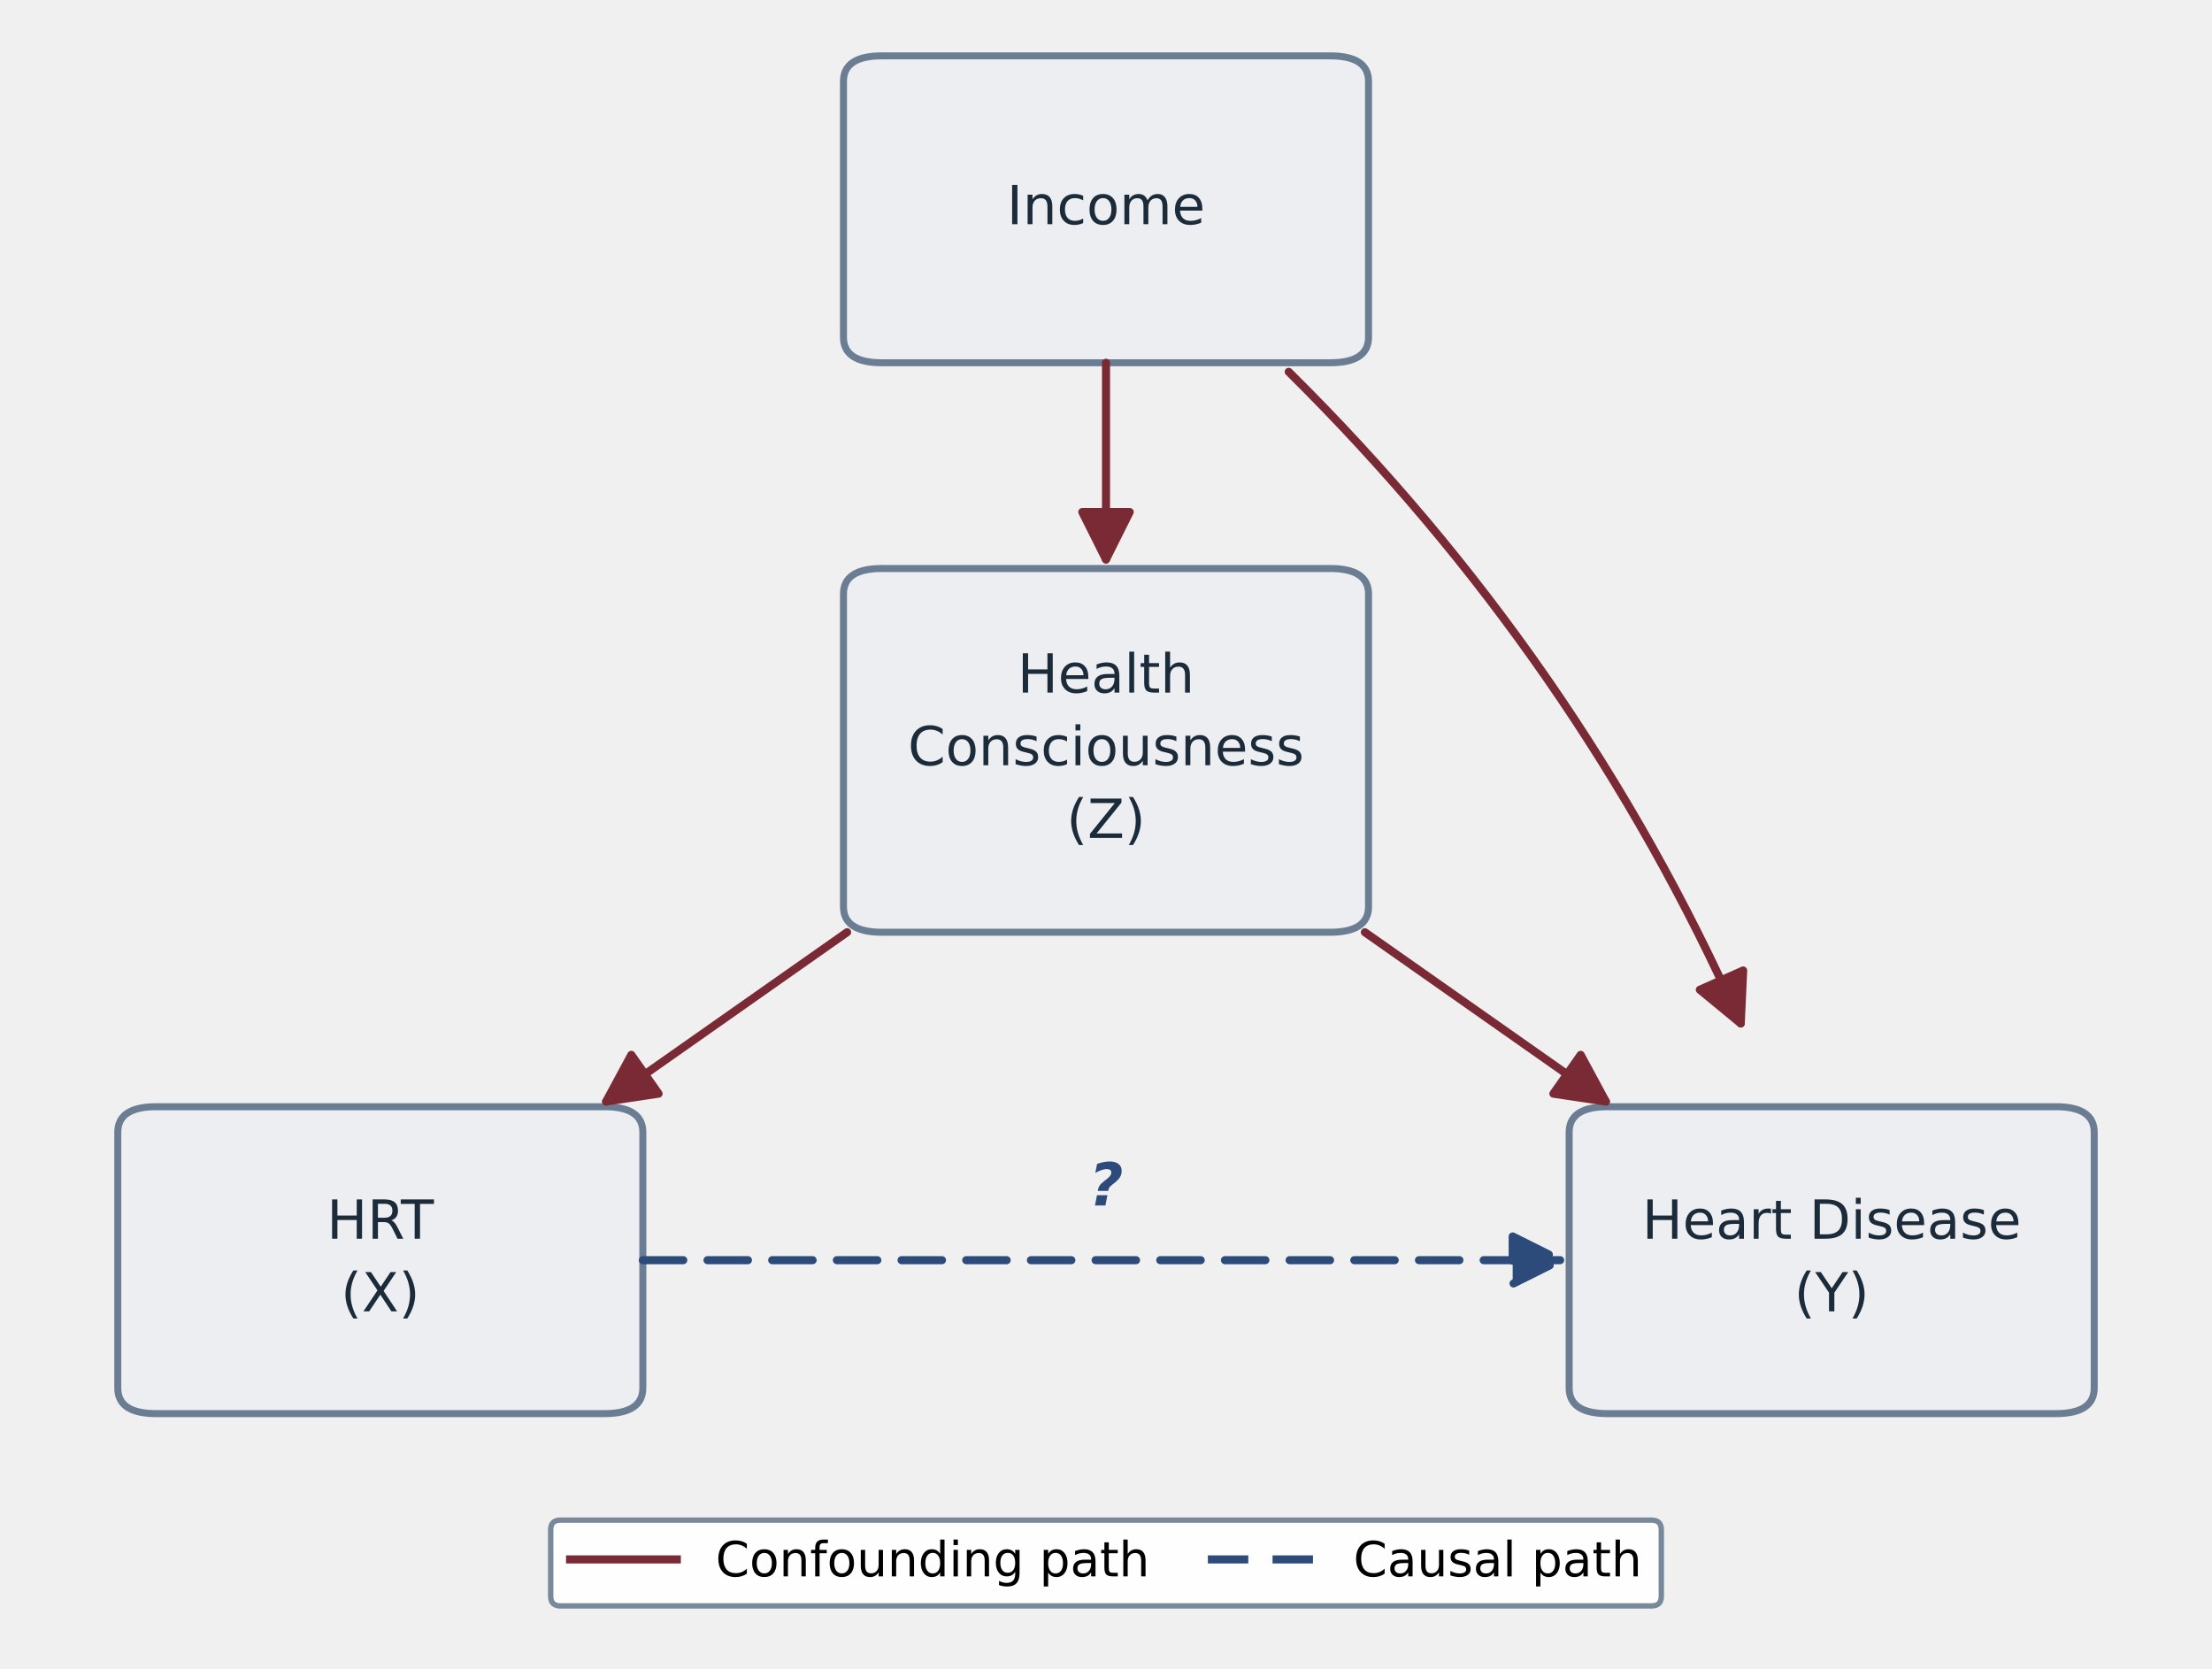
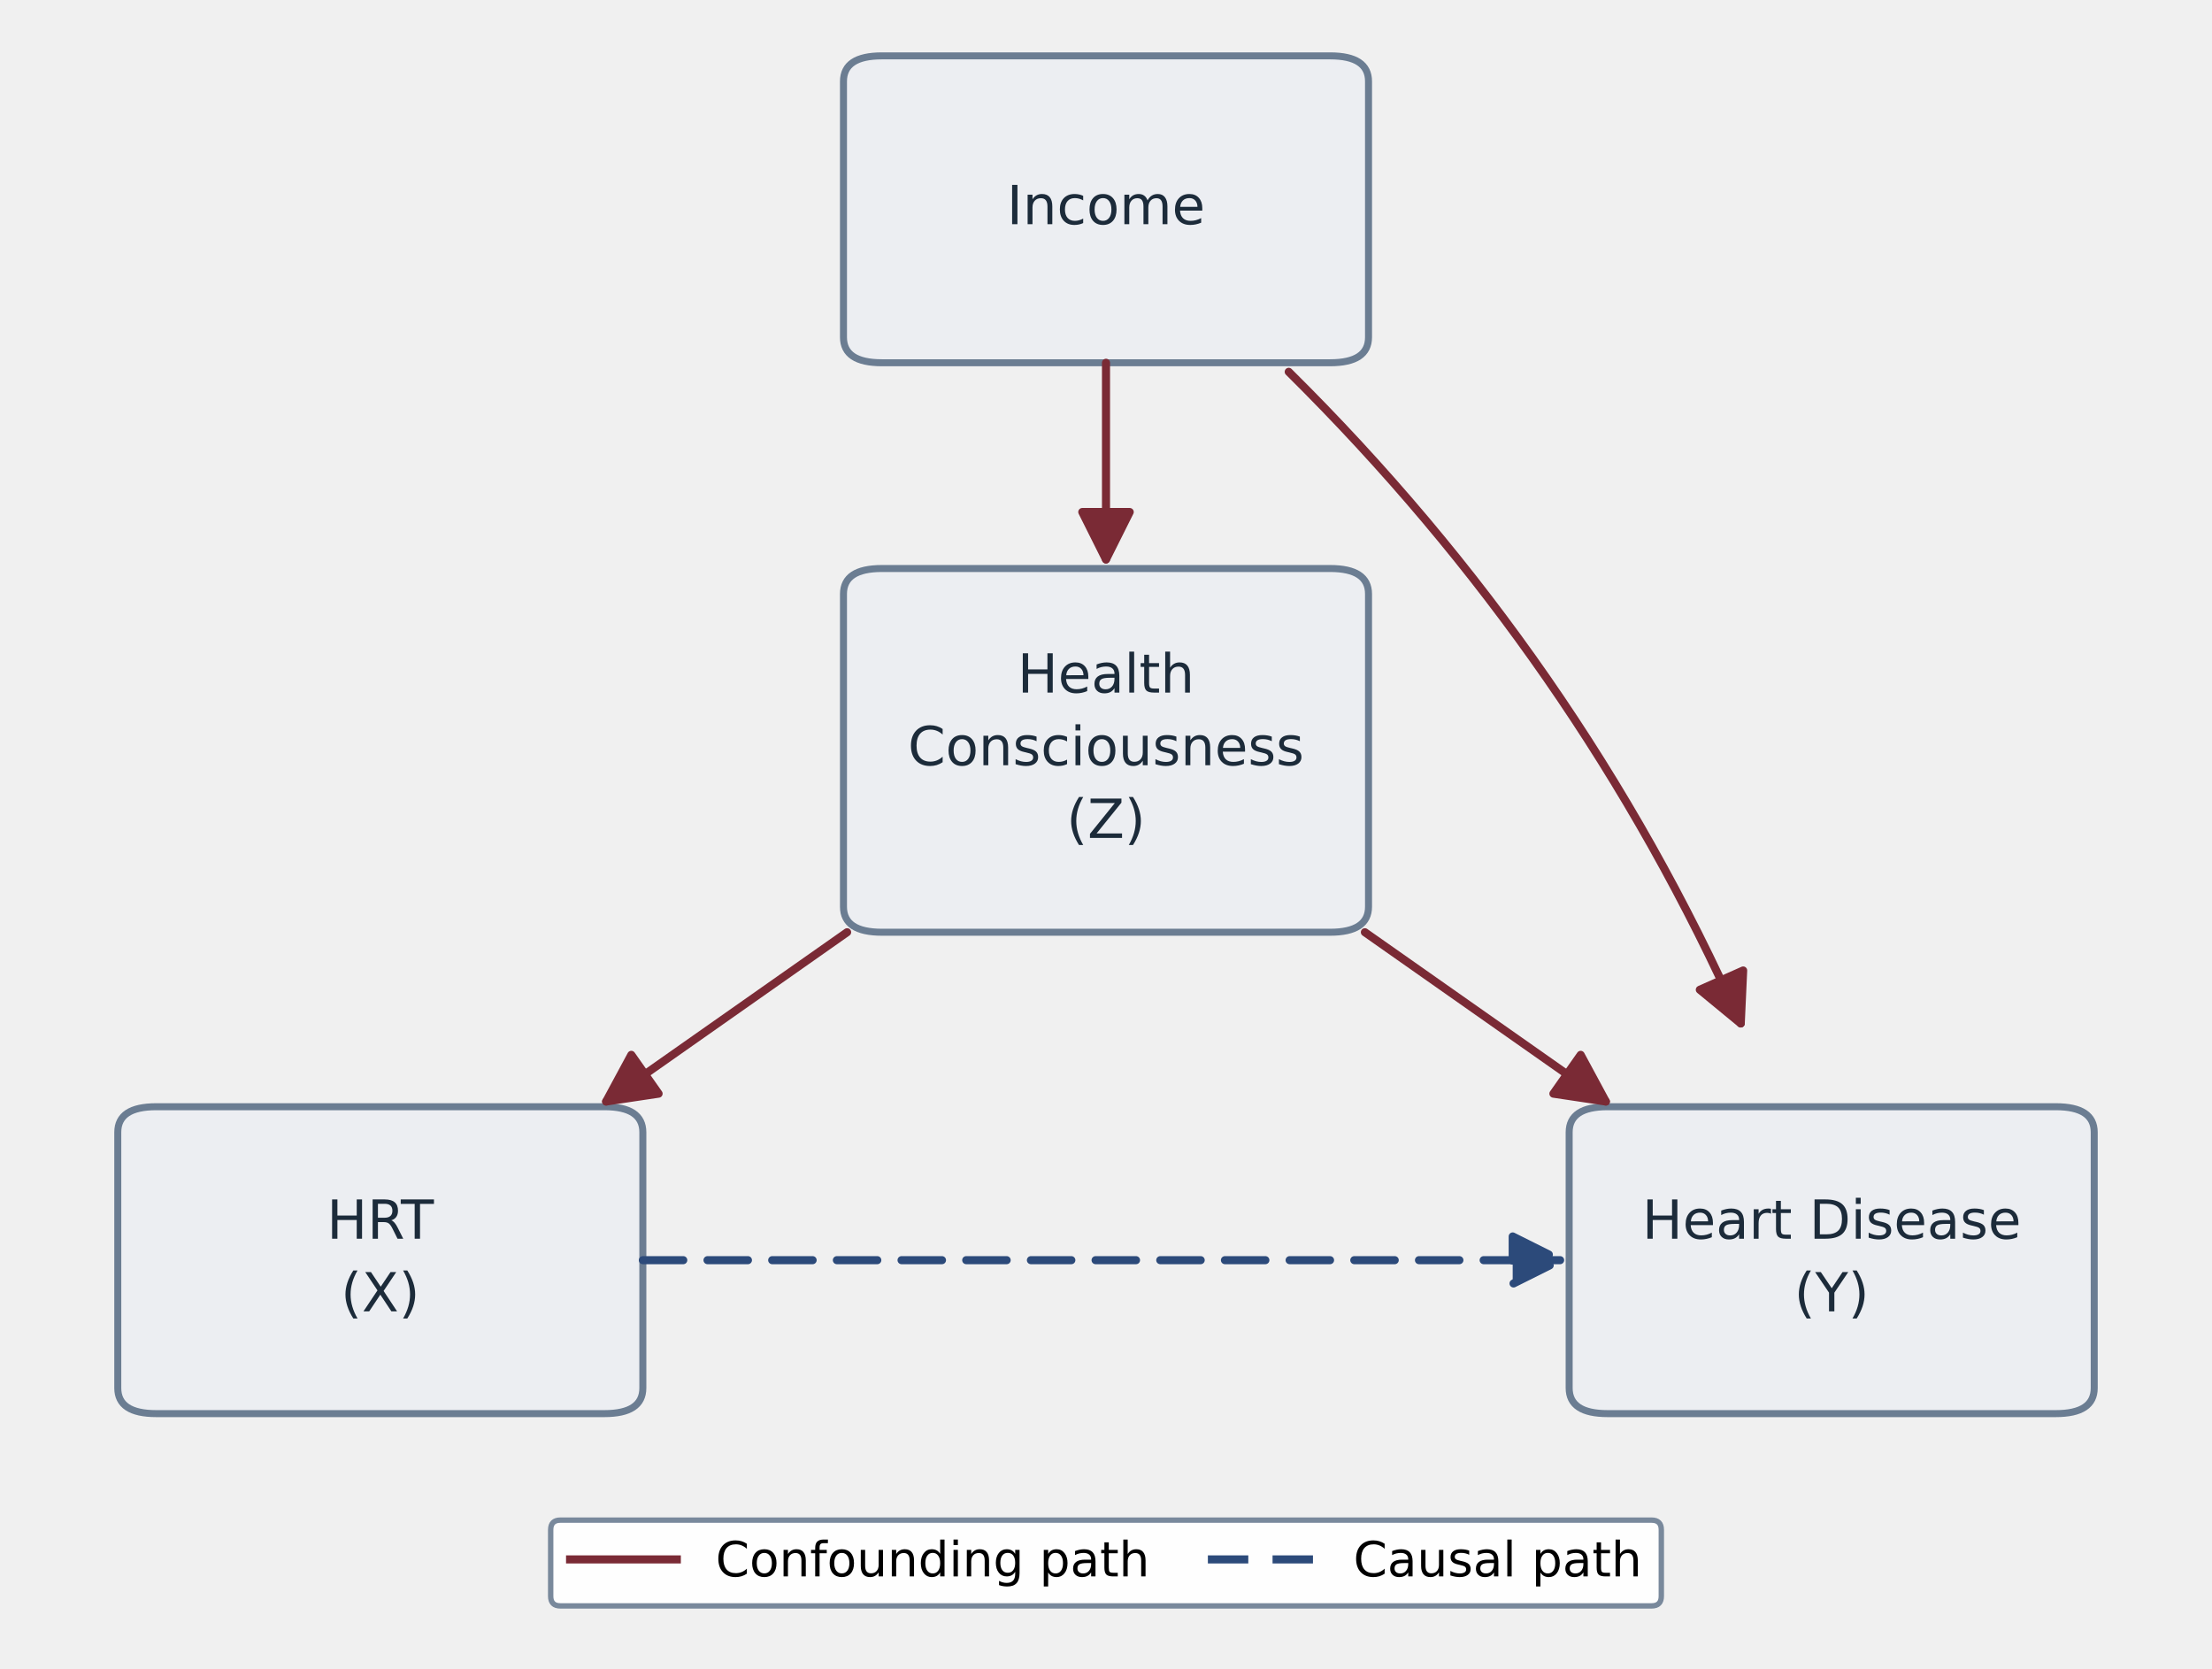
<svg xmlns="http://www.w3.org/2000/svg" xmlns:xlink="http://www.w3.org/1999/xlink" width="410.4pt" height="309.6pt" viewBox="0 0 410.4 309.6" version="1.1">
  <defs>
    <style type="text/css">*{stroke-linejoin: round; stroke-linecap: butt}</style>
  </defs>
  <g id="figure_1">
    <g id="patch_1">
      <path d="M -0 309.6  L 410.4 309.6  L 410.4 0  L -0 0  L -0 309.6  z " style="fill: none" />
    </g>
    <g id="axes_1">
      <g id="patch_2">
-         <path d="M 163.62 67.294  L 246.78 67.294  Q 253.908 67.294 253.908 62.55  L 253.908 15.107  Q 253.908 10.363 246.78 10.363  L 163.62 10.363  Q 156.492 10.363 156.492 15.107  L 156.492 62.55  Q 156.492 67.294 163.62 67.294  z " clip-path="url(#pe6d4cbbc7a)" style="fill: #eceef2; stroke: #6b7d92; stroke-width: 1.3; stroke-linejoin: miter" />
+         <path d="M 163.62 67.294  L 246.78 67.294  Q 253.908 67.294 253.908 62.55  L 253.908 15.107  Q 253.908 10.363 246.78 10.363  L 163.62 10.363  Q 156.492 10.363 156.492 15.107  L 156.492 62.55  Q 156.492 67.294 163.62 67.294  z " clip-path="url(#p4b25f1bc5d)" style="fill: #eceef2; stroke: #6b7d92; stroke-width: 1.3; stroke-linejoin: miter" />
      </g>
      <g id="patch_3">
-         <path d="M 163.62 172.934  L 246.78 172.934  Q 253.908 172.934 253.908 168.189  L 253.908 110.204  Q 253.908 105.459 246.78 105.459  L 163.62 105.459  Q 156.492 105.459 156.492 110.204  L 156.492 168.189  Q 156.492 172.934 163.62 172.934  z " clip-path="url(#pe6d4cbbc7a)" style="fill: #eceef2; stroke: #6b7d92; stroke-width: 1.3; stroke-linejoin: miter" />
+         <path d="M 163.62 172.934  L 246.78 172.934  Q 253.908 172.934 253.908 168.189  L 253.908 110.204  Q 253.908 105.459 246.78 105.459  L 163.62 105.459  Q 156.492 105.459 156.492 110.204  L 156.492 168.189  Q 156.492 172.934 163.62 172.934  z " clip-path="url(#p4b25f1bc5d)" style="fill: #eceef2; stroke: #6b7d92; stroke-width: 1.3; stroke-linejoin: miter" />
      </g>
      <g id="patch_4">
-         <path d="M 28.98 262.232  L 112.14 262.232  Q 119.268 262.232 119.268 257.487  L 119.268 210.045  Q 119.268 205.3 112.14 205.3  L 28.98 205.3  Q 21.852 205.3 21.852 210.045  L 21.852 257.487  Q 21.852 262.232 28.98 262.232  z " clip-path="url(#pe6d4cbbc7a)" style="fill: #eceef2; stroke: #6b7d92; stroke-width: 1.3; stroke-linejoin: miter" />
+         <path d="M 28.98 262.232  L 112.14 262.232  Q 119.268 262.232 119.268 257.487  L 119.268 210.045  Q 119.268 205.3 112.14 205.3  L 28.98 205.3  Q 21.852 205.3 21.852 210.045  L 21.852 257.487  Q 21.852 262.232 28.98 262.232  z " clip-path="url(#p4b25f1bc5d)" style="fill: #eceef2; stroke: #6b7d92; stroke-width: 1.3; stroke-linejoin: miter" />
      </g>
      <g id="patch_5">
-         <path d="M 298.26 262.232  L 381.42 262.232  Q 388.548 262.232 388.548 257.487  L 388.548 210.045  Q 388.548 205.3 381.42 205.3  L 298.26 205.3  Q 291.132 205.3 291.132 210.045  L 291.132 257.487  Q 291.132 262.232 298.26 262.232  z " clip-path="url(#pe6d4cbbc7a)" style="fill: #eceef2; stroke: #6b7d92; stroke-width: 1.3; stroke-linejoin: miter" />
+         <path d="M 298.26 262.232  L 381.42 262.232  Q 388.548 262.232 388.548 257.487  L 388.548 210.045  Q 388.548 205.3 381.42 205.3  L 298.26 205.3  Q 291.132 205.3 291.132 210.045  L 291.132 257.487  Q 291.132 262.232 298.26 262.232  z " clip-path="url(#p4b25f1bc5d)" style="fill: #eceef2; stroke: #6b7d92; stroke-width: 1.3; stroke-linejoin: miter" />
      </g>
      <g id="patch_6">
-         <path d="M 205.2 67.294  Q 205.2 86.377 205.2 103.782  " clip-path="url(#pe6d4cbbc7a)" style="fill: none; stroke: #7a2a35; stroke-width: 1.5; stroke-linecap: round" />
-         <path d="M 209.6 94.982  L 205.2 103.782  L 200.8 94.982  z " clip-path="url(#pe6d4cbbc7a)" style="fill: #7a2a35; stroke: #7a2a35; stroke-width: 1.5; stroke-linecap: round" />
+         <path d="M 205.2 67.294  Q 205.2 86.377 205.2 103.782  " clip-path="url(#p4b25f1bc5d)" style="fill: none; stroke: #7a2a35; stroke-width: 1.5; stroke-linecap: round" />
+         <path d="M 209.6 94.982  L 205.2 103.782  L 200.8 94.982  z " clip-path="url(#p4b25f1bc5d)" style="fill: #7a2a35; stroke: #7a2a35; stroke-width: 1.5; stroke-linecap: round" />
      </g>
      <g id="patch_7">
-         <path d="M 239.101 68.975  Q 292.906 122.217 322.968 189.855  " clip-path="url(#pe6d4cbbc7a)" style="fill: none; stroke: #7a2a35; stroke-width: 1.5; stroke-linecap: round" />
-         <path d="M 323.415 180.027  L 322.968 189.855  L 315.373 183.601  z " clip-path="url(#pe6d4cbbc7a)" style="fill: #7a2a35; stroke: #7a2a35; stroke-width: 1.5; stroke-linecap: round" />
+         <path d="M 239.101 68.975  Q 292.906 122.217 322.968 189.855  " clip-path="url(#p4b25f1bc5d)" style="fill: none; stroke: #7a2a35; stroke-width: 1.5; stroke-linecap: round" />
+         <path d="M 323.415 180.027  L 322.968 189.855  L 315.373 183.601  z " clip-path="url(#p4b25f1bc5d)" style="fill: #7a2a35; stroke: #7a2a35; stroke-width: 1.5; stroke-linecap: round" />
      </g>
      <g id="patch_8">
-         <path d="M 157.168 172.934  Q 134.127 189.117 112.459 204.336  " clip-path="url(#pe6d4cbbc7a)" style="fill: none; stroke: #7a2a35; stroke-width: 1.5; stroke-linecap: round" />
-         <path d="M 122.19 202.879  L 112.459 204.336  L 117.132 195.678  z " clip-path="url(#pe6d4cbbc7a)" style="fill: #7a2a35; stroke: #7a2a35; stroke-width: 1.5; stroke-linecap: round" />
+         <path d="M 157.168 172.934  Q 134.127 189.117 112.459 204.336  " clip-path="url(#p4b25f1bc5d)" style="fill: none; stroke: #7a2a35; stroke-width: 1.5; stroke-linecap: round" />
+         <path d="M 122.19 202.879  L 112.459 204.336  L 117.132 195.678  z " clip-path="url(#p4b25f1bc5d)" style="fill: #7a2a35; stroke: #7a2a35; stroke-width: 1.5; stroke-linecap: round" />
      </g>
      <g id="patch_9">
-         <path d="M 253.232 172.934  Q 276.273 189.117 297.941 204.336  " clip-path="url(#pe6d4cbbc7a)" style="fill: none; stroke: #7a2a35; stroke-width: 1.5; stroke-linecap: round" />
-         <path d="M 293.268 195.678  L 297.941 204.336  L 288.21 202.879  z " clip-path="url(#pe6d4cbbc7a)" style="fill: #7a2a35; stroke: #7a2a35; stroke-width: 1.5; stroke-linecap: round" />
+         <path d="M 253.232 172.934  Q 276.273 189.117 297.941 204.336  " clip-path="url(#p4b25f1bc5d)" style="fill: none; stroke: #7a2a35; stroke-width: 1.5; stroke-linecap: round" />
+         <path d="M 293.268 195.678  L 297.941 204.336  L 288.21 202.879  z " clip-path="url(#p4b25f1bc5d)" style="fill: #7a2a35; stroke: #7a2a35; stroke-width: 1.5; stroke-linecap: round" />
      </g>
      <g id="patch_10">
-         <path d="M 119.268 233.766  Q 205.2 233.766 289.455 233.766  " clip-path="url(#pe6d4cbbc7a)" style="fill: none; stroke-dasharray: 7.5,4.5; stroke-dashoffset: 0; stroke: #2c4a7a; stroke-width: 1.5; stroke-linecap: round" />
-         <path d="M 280.655 229.366  L 289.455 233.766  L 280.655 238.166  z " clip-path="url(#pe6d4cbbc7a)" style="fill: #2c4a7a; stroke-dasharray: 7.5,4.5; stroke-dashoffset: 0; stroke: #2c4a7a; stroke-width: 1.5; stroke-linecap: round" />
+         <path d="M 119.268 233.766  Q 205.2 233.766 289.455 233.766  " clip-path="url(#p4b25f1bc5d)" style="fill: none; stroke-dasharray: 7.5,4.5; stroke-dashoffset: 0; stroke: #2c4a7a; stroke-width: 1.5; stroke-linecap: round" />
+         <path d="M 280.655 229.366  L 289.455 233.766  L 280.655 238.166  z " clip-path="url(#p4b25f1bc5d)" style="fill: #2c4a7a; stroke-dasharray: 7.5,4.5; stroke-dashoffset: 0; stroke: #2c4a7a; stroke-width: 1.5; stroke-linecap: round" />
      </g>
      <g id="text_1">
        <g style="fill: #1c2b3a" transform="translate(186.8008 41.58795) scale(0.1 -0.1)">
          <defs>
            <path id="DejaVuSans-49" d="M 628 4666  L 1259 4666  L 1259 0  L 628 0  L 628 4666  z " transform="scale(0.015625)" />
            <path id="DejaVuSans-6e" d="M 3513 2113  L 3513 0  L 2938 0  L 2938 2094  Q 2938 2591 2744 2837  Q 2550 3084 2163 3084  Q 1697 3084 1428 2787  Q 1159 2491 1159 1978  L 1159 0  L 581 0  L 581 3500  L 1159 3500  L 1159 2956  Q 1366 3272 1645 3428  Q 1925 3584 2291 3584  Q 2894 3584 3203 3211  Q 3513 2838 3513 2113  z " transform="scale(0.015625)" />
            <path id="DejaVuSans-63" d="M 3122 3366  L 3122 2828  Q 2878 2963 2633 3030  Q 2388 3097 2138 3097  Q 1578 3097 1268 2742  Q 959 2388 959 1747  Q 959 1106 1268 751  Q 1578 397 2138 397  Q 2388 397 2633 464  Q 2878 531 3122 666  L 3122 134  Q 2881 22 2623 -34  Q 2366 -91 2075 -91  Q 1284 -91 818 406  Q 353 903 353 1747  Q 353 2603 823 3093  Q 1294 3584 2113 3584  Q 2378 3584 2631 3529  Q 2884 3475 3122 3366  z " transform="scale(0.015625)" />
            <path id="DejaVuSans-6f" d="M 1959 3097  Q 1497 3097 1228 2736  Q 959 2375 959 1747  Q 959 1119 1226 758  Q 1494 397 1959 397  Q 2419 397 2687 759  Q 2956 1122 2956 1747  Q 2956 2369 2687 2733  Q 2419 3097 1959 3097  z M 1959 3584  Q 2709 3584 3137 3096  Q 3566 2609 3566 1747  Q 3566 888 3137 398  Q 2709 -91 1959 -91  Q 1206 -91 779 398  Q 353 888 353 1747  Q 353 2609 779 3096  Q 1206 3584 1959 3584  z " transform="scale(0.015625)" />
            <path id="DejaVuSans-6d" d="M 3328 2828  Q 3544 3216 3844 3400  Q 4144 3584 4550 3584  Q 5097 3584 5394 3201  Q 5691 2819 5691 2113  L 5691 0  L 5113 0  L 5113 2094  Q 5113 2597 4934 2840  Q 4756 3084 4391 3084  Q 3944 3084 3684 2787  Q 3425 2491 3425 1978  L 3425 0  L 2847 0  L 2847 2094  Q 2847 2600 2669 2842  Q 2491 3084 2119 3084  Q 1678 3084 1418 2786  Q 1159 2488 1159 1978  L 1159 0  L 581 0  L 581 3500  L 1159 3500  L 1159 2956  Q 1356 3278 1631 3431  Q 1906 3584 2284 3584  Q 2666 3584 2933 3390  Q 3200 3197 3328 2828  z " transform="scale(0.015625)" />
            <path id="DejaVuSans-65" d="M 3597 1894  L 3597 1613  L 953 1613  Q 991 1019 1311 708  Q 1631 397 2203 397  Q 2534 397 2845 478  Q 3156 559 3463 722  L 3463 178  Q 3153 47 2828 -22  Q 2503 -91 2169 -91  Q 1331 -91 842 396  Q 353 884 353 1716  Q 353 2575 817 3079  Q 1281 3584 2069 3584  Q 2775 3584 3186 3129  Q 3597 2675 3597 1894  z M 3022 2063  Q 3016 2534 2758 2815  Q 2500 3097 2075 3097  Q 1594 3097 1305 2825  Q 1016 2553 972 2059  L 3022 2063  z " transform="scale(0.015625)" />
          </defs>
          <use xlink:href="#DejaVuSans-49" />
          <use xlink:href="#DejaVuSans-6e" x="29.492" />
          <use xlink:href="#DejaVuSans-63" x="92.871" />
          <use xlink:href="#DejaVuSans-6f" x="147.852" />
          <use xlink:href="#DejaVuSans-6d" x="209.033" />
          <use xlink:href="#DejaVuSans-65" x="306.445" />
        </g>
      </g>
      <g id="text_2">
        <g style="fill: #1c2b3a" transform="translate(188.7812 128.4786) scale(0.1 -0.1)">
          <defs>
            <path id="DejaVuSans-48" d="M 628 4666  L 1259 4666  L 1259 2753  L 3553 2753  L 3553 4666  L 4184 4666  L 4184 0  L 3553 0  L 3553 2222  L 1259 2222  L 1259 0  L 628 0  L 628 4666  z " transform="scale(0.015625)" />
            <path id="DejaVuSans-61" d="M 2194 1759  Q 1497 1759 1228 1600  Q 959 1441 959 1056  Q 959 750 1161 570  Q 1363 391 1709 391  Q 2188 391 2477 730  Q 2766 1069 2766 1631  L 2766 1759  L 2194 1759  z M 3341 1997  L 3341 0  L 2766 0  L 2766 531  Q 2569 213 2275 61  Q 1981 -91 1556 -91  Q 1019 -91 701 211  Q 384 513 384 1019  Q 384 1609 779 1909  Q 1175 2209 1959 2209  L 2766 2209  L 2766 2266  Q 2766 2663 2505 2880  Q 2244 3097 1772 3097  Q 1472 3097 1187 3025  Q 903 2953 641 2809  L 641 3341  Q 956 3463 1253 3523  Q 1550 3584 1831 3584  Q 2591 3584 2966 3190  Q 3341 2797 3341 1997  z " transform="scale(0.015625)" />
            <path id="DejaVuSans-6c" d="M 603 4863  L 1178 4863  L 1178 0  L 603 0  L 603 4863  z " transform="scale(0.015625)" />
            <path id="DejaVuSans-74" d="M 1172 4494  L 1172 3500  L 2356 3500  L 2356 3053  L 1172 3053  L 1172 1153  Q 1172 725 1289 603  Q 1406 481 1766 481  L 2356 481  L 2356 0  L 1766 0  Q 1100 0 847 248  Q 594 497 594 1153  L 594 3053  L 172 3053  L 172 3500  L 594 3500  L 594 4494  L 1172 4494  z " transform="scale(0.015625)" />
            <path id="DejaVuSans-68" d="M 3513 2113  L 3513 0  L 2938 0  L 2938 2094  Q 2938 2591 2744 2837  Q 2550 3084 2163 3084  Q 1697 3084 1428 2787  Q 1159 2491 1159 1978  L 1159 0  L 581 0  L 581 4863  L 1159 4863  L 1159 2956  Q 1366 3272 1645 3428  Q 1925 3584 2291 3584  Q 2894 3584 3203 3211  Q 3513 2838 3513 2113  z " transform="scale(0.015625)" />
          </defs>
          <use xlink:href="#DejaVuSans-48" />
          <use xlink:href="#DejaVuSans-65" x="75.195" />
          <use xlink:href="#DejaVuSans-61" x="136.719" />
          <use xlink:href="#DejaVuSans-6c" x="197.998" />
          <use xlink:href="#DejaVuSans-74" x="225.781" />
          <use xlink:href="#DejaVuSans-68" x="264.99" />
        </g>
        <g style="fill: #1c2b3a" transform="translate(168.45 141.9559) scale(0.1 -0.1)">
          <defs>
            <path id="DejaVuSans-43" d="M 4122 4306  L 4122 3641  Q 3803 3938 3442 4084  Q 3081 4231 2675 4231  Q 1875 4231 1450 3742  Q 1025 3253 1025 2328  Q 1025 1406 1450 917  Q 1875 428 2675 428  Q 3081 428 3442 575  Q 3803 722 4122 1019  L 4122 359  Q 3791 134 3420 21  Q 3050 -91 2638 -91  Q 1578 -91 968 557  Q 359 1206 359 2328  Q 359 3453 968 4101  Q 1578 4750 2638 4750  Q 3056 4750 3426 4639  Q 3797 4528 4122 4306  z " transform="scale(0.015625)" />
            <path id="DejaVuSans-73" d="M 2834 3397  L 2834 2853  Q 2591 2978 2328 3040  Q 2066 3103 1784 3103  Q 1356 3103 1142 2972  Q 928 2841 928 2578  Q 928 2378 1081 2264  Q 1234 2150 1697 2047  L 1894 2003  Q 2506 1872 2764 1633  Q 3022 1394 3022 966  Q 3022 478 2636 193  Q 2250 -91 1575 -91  Q 1294 -91 989 -36  Q 684 19 347 128  L 347 722  Q 666 556 975 473  Q 1284 391 1588 391  Q 1994 391 2212 530  Q 2431 669 2431 922  Q 2431 1156 2273 1281  Q 2116 1406 1581 1522  L 1381 1569  Q 847 1681 609 1914  Q 372 2147 372 2553  Q 372 3047 722 3315  Q 1072 3584 1716 3584  Q 2034 3584 2315 3537  Q 2597 3491 2834 3397  z " transform="scale(0.015625)" />
            <path id="DejaVuSans-69" d="M 603 3500  L 1178 3500  L 1178 0  L 603 0  L 603 3500  z M 603 4863  L 1178 4863  L 1178 4134  L 603 4134  L 603 4863  z " transform="scale(0.015625)" />
            <path id="DejaVuSans-75" d="M 544 1381  L 544 3500  L 1119 3500  L 1119 1403  Q 1119 906 1312 657  Q 1506 409 1894 409  Q 2359 409 2629 706  Q 2900 1003 2900 1516  L 2900 3500  L 3475 3500  L 3475 0  L 2900 0  L 2900 538  Q 2691 219 2414 64  Q 2138 -91 1772 -91  Q 1169 -91 856 284  Q 544 659 544 1381  z M 1991 3584  L 1991 3584  z " transform="scale(0.015625)" />
          </defs>
          <use xlink:href="#DejaVuSans-43" />
          <use xlink:href="#DejaVuSans-6f" x="69.824" />
          <use xlink:href="#DejaVuSans-6e" x="131.006" />
          <use xlink:href="#DejaVuSans-73" x="194.385" />
          <use xlink:href="#DejaVuSans-63" x="246.484" />
          <use xlink:href="#DejaVuSans-69" x="301.465" />
          <use xlink:href="#DejaVuSans-6f" x="329.248" />
          <use xlink:href="#DejaVuSans-75" x="390.43" />
          <use xlink:href="#DejaVuSans-73" x="453.809" />
          <use xlink:href="#DejaVuSans-6e" x="505.908" />
          <use xlink:href="#DejaVuSans-65" x="569.287" />
          <use xlink:href="#DejaVuSans-73" x="630.811" />
          <use xlink:href="#DejaVuSans-73" x="682.91" />
        </g>
        <g style="fill: #1c2b3a" transform="translate(197.8734 155.4333) scale(0.1 -0.1)">
          <defs>
            <path id="DejaVuSans-28" d="M 1984 4856  Q 1566 4138 1362 3434  Q 1159 2731 1159 2009  Q 1159 1288 1364 580  Q 1569 -128 1984 -844  L 1484 -844  Q 1016 -109 783 600  Q 550 1309 550 2009  Q 550 2706 781 3412  Q 1013 4119 1484 4856  L 1984 4856  z " transform="scale(0.015625)" />
            <path id="DejaVuSans-5a" d="M 359 4666  L 4025 4666  L 4025 4184  L 1075 531  L 4097 531  L 4097 0  L 288 0  L 288 481  L 3238 4134  L 359 4134  L 359 4666  z " transform="scale(0.015625)" />
            <path id="DejaVuSans-29" d="M 513 4856  L 1013 4856  Q 1481 4119 1714 3412  Q 1947 2706 1947 2009  Q 1947 1309 1714 600  Q 1481 -109 1013 -844  L 513 -844  Q 928 -128 1133 580  Q 1338 1288 1338 2009  Q 1338 2731 1133 3434  Q 928 4138 513 4856  z " transform="scale(0.015625)" />
          </defs>
          <use xlink:href="#DejaVuSans-28" />
          <use xlink:href="#DejaVuSans-5a" x="39.014" />
          <use xlink:href="#DejaVuSans-29" x="107.52" />
        </g>
      </g>
      <g id="text_3">
        <g style="fill: #1c2b3a" transform="translate(60.63422 229.7867) scale(0.1 -0.1)">
          <defs>
            <path id="DejaVuSans-52" d="M 2841 2188  Q 3044 2119 3236 1894  Q 3428 1669 3622 1275  L 4263 0  L 3584 0  L 2988 1197  Q 2756 1666 2539 1819  Q 2322 1972 1947 1972  L 1259 1972  L 1259 0  L 628 0  L 628 4666  L 2053 4666  Q 2853 4666 3247 4331  Q 3641 3997 3641 3322  Q 3641 2881 3436 2590  Q 3231 2300 2841 2188  z M 1259 4147  L 1259 2491  L 2053 2491  Q 2509 2491 2742 2702  Q 2975 2913 2975 3322  Q 2975 3731 2742 3939  Q 2509 4147 2053 4147  L 1259 4147  z " transform="scale(0.015625)" />
            <path id="DejaVuSans-54" d="M -19 4666  L 3928 4666  L 3928 4134  L 2272 4134  L 2272 0  L 1638 0  L 1638 4134  L -19 4134  L -19 4666  z " transform="scale(0.015625)" />
          </defs>
          <use xlink:href="#DejaVuSans-48" />
          <use xlink:href="#DejaVuSans-52" x="75.195" />
          <use xlink:href="#DejaVuSans-54" x="137.428" />
        </g>
        <g style="fill: #1c2b3a" transform="translate(63.23344 243.264) scale(0.1 -0.1)">
          <defs>
            <path id="DejaVuSans-58" d="M 403 4666  L 1081 4666  L 2241 2931  L 3406 4666  L 4084 4666  L 2584 2425  L 4184 0  L 3506 0  L 2194 1984  L 872 0  L 191 0  L 1856 2491  L 403 4666  z " transform="scale(0.015625)" />
          </defs>
          <use xlink:href="#DejaVuSans-28" />
          <use xlink:href="#DejaVuSans-58" x="39.014" />
          <use xlink:href="#DejaVuSans-29" x="107.52" />
        </g>
      </g>
      <g id="text_4">
        <g style="fill: #1c2b3a" transform="translate(304.6689 229.7867) scale(0.1 -0.1)">
          <defs>
            <path id="DejaVuSans-72" d="M 2631 2963  Q 2534 3019 2420 3045  Q 2306 3072 2169 3072  Q 1681 3072 1420 2755  Q 1159 2438 1159 1844  L 1159 0  L 581 0  L 581 3500  L 1159 3500  L 1159 2956  Q 1341 3275 1631 3429  Q 1922 3584 2338 3584  Q 2397 3584 2469 3576  Q 2541 3569 2628 3553  L 2631 2963  z " transform="scale(0.015625)" />
            <path id="DejaVuSans-20" transform="scale(0.015625)" />
            <path id="DejaVuSans-44" d="M 1259 4147  L 1259 519  L 2022 519  Q 2988 519 3436 956  Q 3884 1394 3884 2338  Q 3884 3275 3436 3711  Q 2988 4147 2022 4147  L 1259 4147  z M 628 4666  L 1925 4666  Q 3281 4666 3915 4102  Q 4550 3538 4550 2338  Q 4550 1131 3912 565  Q 3275 0 1925 0  L 628 0  L 628 4666  z " transform="scale(0.015625)" />
          </defs>
          <use xlink:href="#DejaVuSans-48" />
          <use xlink:href="#DejaVuSans-65" x="75.195" />
          <use xlink:href="#DejaVuSans-61" x="136.719" />
          <use xlink:href="#DejaVuSans-72" x="197.998" />
          <use xlink:href="#DejaVuSans-74" x="239.111" />
          <use xlink:href="#DejaVuSans-20" x="278.32" />
          <use xlink:href="#DejaVuSans-44" x="310.107" />
          <use xlink:href="#DejaVuSans-69" x="387.109" />
          <use xlink:href="#DejaVuSans-73" x="414.893" />
          <use xlink:href="#DejaVuSans-65" x="466.992" />
          <use xlink:href="#DejaVuSans-61" x="528.516" />
          <use xlink:href="#DejaVuSans-73" x="589.795" />
          <use xlink:href="#DejaVuSans-65" x="641.895" />
        </g>
        <g style="fill: #1c2b3a" transform="translate(332.8845 243.264) scale(0.1 -0.1)">
          <defs>
            <path id="DejaVuSans-59" d="M -13 4666  L 666 4666  L 1959 2747  L 3244 4666  L 3922 4666  L 2272 2222  L 2272 0  L 1638 0  L 1638 2222  L -13 4666  z " transform="scale(0.015625)" />
          </defs>
          <use xlink:href="#DejaVuSans-28" />
          <use xlink:href="#DejaVuSans-59" x="39.014" />
          <use xlink:href="#DejaVuSans-29" x="100.098" />
        </g>
      </g>
-       <g id="text_5">
-         <g style="fill: #2c4a7a" transform="translate(202.0091 223.6227) scale(0.11 -0.11)">
-           <defs>
-             <path id="DejaVuSans-BoldOblique-3f" d="M 884 1113  L 2009 1113  L 1791 0  L 666 0  L 884 1113  z M 2100 1575  L 972 1575  L 997 1728  Q 1047 1978 1183 2173  Q 1319 2369 1728 2688  L 1959 2869  Q 2206 3059 2318 3225  Q 2431 3391 2431 3559  Q 2431 3738 2304 3833  Q 2178 3928 1941 3928  Q 1691 3928 1377 3823  Q 1063 3719 703 3513  L 897 4494  Q 1294 4625 1622 4687  Q 1950 4750 2253 4750  Q 2859 4750 3203 4483  Q 3547 4216 3547 3750  Q 3547 3378 3381 3084  Q 3216 2791 2816 2472  L 2578 2284  Q 2328 2091 2239 1970  Q 2150 1850 2125 1716  L 2100 1575  z " transform="scale(0.015625)" />
-           </defs>
-           <use xlink:href="#DejaVuSans-BoldOblique-3f" />
-         </g>
-       </g>
      <g id="legend_1">
        <g id="patch_11">
          <path d="M 103.97 297.9  L 306.43 297.9  Q 308.23 297.9 308.23 296.1  L 308.23 283.79  Q 308.23 281.99 306.43 281.99  L 103.97 281.99  Q 102.17 281.99 102.17 283.79  L 102.17 296.1  Q 102.17 297.9 103.97 297.9  z " style="fill: #ffffff; opacity: 0.9; stroke: #6b7d92; stroke-linejoin: miter" />
        </g>
        <g id="line2d_1">
          <path d="M 105.77 289.278  L 115.67 289.278  L 125.57 289.278  " style="fill: none; stroke: #7a2a35; stroke-width: 1.5; stroke-linecap: square" />
        </g>
-         <g id="text_6">
+         <g id="text_5">
          <g transform="translate(132.7704 292.4283) scale(0.09 -0.09)">
            <defs>
              <path id="DejaVuSans-66" d="M 2375 4863  L 2375 4384  L 1825 4384  Q 1516 4384 1395 4259  Q 1275 4134 1275 3809  L 1275 3500  L 2222 3500  L 2222 3053  L 1275 3053  L 1275 0  L 697 0  L 697 3053  L 147 3053  L 147 3500  L 697 3500  L 697 3744  Q 697 4328 969 4595  Q 1241 4863 1831 4863  L 2375 4863  z " transform="scale(0.015625)" />
              <path id="DejaVuSans-64" d="M 2906 2969  L 2906 4863  L 3481 4863  L 3481 0  L 2906 0  L 2906 525  Q 2725 213 2448 61  Q 2172 -91 1784 -91  Q 1150 -91 751 415  Q 353 922 353 1747  Q 353 2572 751 3078  Q 1150 3584 1784 3584  Q 2172 3584 2448 3432  Q 2725 3281 2906 2969  z M 947 1747  Q 947 1113 1208 752  Q 1469 391 1925 391  Q 2381 391 2643 752  Q 2906 1113 2906 1747  Q 2906 2381 2643 2742  Q 2381 3103 1925 3103  Q 1469 3103 1208 2742  Q 947 2381 947 1747  z " transform="scale(0.015625)" />
              <path id="DejaVuSans-67" d="M 2906 1791  Q 2906 2416 2648 2759  Q 2391 3103 1925 3103  Q 1463 3103 1205 2759  Q 947 2416 947 1791  Q 947 1169 1205 825  Q 1463 481 1925 481  Q 2391 481 2648 825  Q 2906 1169 2906 1791  z M 3481 434  Q 3481 -459 3084 -895  Q 2688 -1331 1869 -1331  Q 1566 -1331 1297 -1286  Q 1028 -1241 775 -1147  L 775 -588  Q 1028 -725 1275 -790  Q 1522 -856 1778 -856  Q 2344 -856 2625 -561  Q 2906 -266 2906 331  L 2906 616  Q 2728 306 2450 153  Q 2172 0 1784 0  Q 1141 0 747 490  Q 353 981 353 1791  Q 353 2603 747 3093  Q 1141 3584 1784 3584  Q 2172 3584 2450 3431  Q 2728 3278 2906 2969  L 2906 3500  L 3481 3500  L 3481 434  z " transform="scale(0.015625)" />
              <path id="DejaVuSans-70" d="M 1159 525  L 1159 -1331  L 581 -1331  L 581 3500  L 1159 3500  L 1159 2969  Q 1341 3281 1617 3432  Q 1894 3584 2278 3584  Q 2916 3584 3314 3078  Q 3713 2572 3713 1747  Q 3713 922 3314 415  Q 2916 -91 2278 -91  Q 1894 -91 1617 61  Q 1341 213 1159 525  z M 3116 1747  Q 3116 2381 2855 2742  Q 2594 3103 2138 3103  Q 1681 3103 1420 2742  Q 1159 2381 1159 1747  Q 1159 1113 1420 752  Q 1681 391 2138 391  Q 2594 391 2855 752  Q 3116 1113 3116 1747  z " transform="scale(0.015625)" />
            </defs>
            <use xlink:href="#DejaVuSans-43" />
            <use xlink:href="#DejaVuSans-6f" x="69.824" />
            <use xlink:href="#DejaVuSans-6e" x="131.006" />
            <use xlink:href="#DejaVuSans-66" x="194.385" />
            <use xlink:href="#DejaVuSans-6f" x="229.59" />
            <use xlink:href="#DejaVuSans-75" x="290.771" />
            <use xlink:href="#DejaVuSans-6e" x="354.15" />
            <use xlink:href="#DejaVuSans-64" x="417.529" />
            <use xlink:href="#DejaVuSans-69" x="481.006" />
            <use xlink:href="#DejaVuSans-6e" x="508.789" />
            <use xlink:href="#DejaVuSans-67" x="572.168" />
            <use xlink:href="#DejaVuSans-20" x="635.645" />
            <use xlink:href="#DejaVuSans-70" x="667.432" />
            <use xlink:href="#DejaVuSans-61" x="730.908" />
            <use xlink:href="#DejaVuSans-74" x="792.188" />
            <use xlink:href="#DejaVuSans-68" x="831.396" />
          </g>
        </g>
        <g id="line2d_2">
          <path d="M 224.101 289.278  L 234.001 289.278  L 243.901 289.278  " style="fill: none; stroke-dasharray: 7.5,4.5; stroke-dashoffset: 0; stroke: #2c4a7a; stroke-width: 1.5" />
        </g>
-         <g id="text_7">
+         <g id="text_6">
          <g transform="translate(251.1007 292.4283) scale(0.09 -0.09)">
            <use xlink:href="#DejaVuSans-43" />
            <use xlink:href="#DejaVuSans-61" x="69.824" />
            <use xlink:href="#DejaVuSans-75" x="131.104" />
            <use xlink:href="#DejaVuSans-73" x="194.482" />
            <use xlink:href="#DejaVuSans-61" x="246.582" />
            <use xlink:href="#DejaVuSans-6c" x="307.861" />
            <use xlink:href="#DejaVuSans-20" x="335.645" />
            <use xlink:href="#DejaVuSans-70" x="367.432" />
            <use xlink:href="#DejaVuSans-61" x="430.908" />
            <use xlink:href="#DejaVuSans-74" x="492.188" />
            <use xlink:href="#DejaVuSans-68" x="531.396" />
          </g>
        </g>
      </g>
    </g>
  </g>
  <defs>
-     <clipPath id="pe6d4cbbc7a">
+     <clipPath id="p4b25f1bc5d">
      <rect x="7.2" y="7.2" width="396" height="295.2" />
    </clipPath>
  </defs>
</svg>
